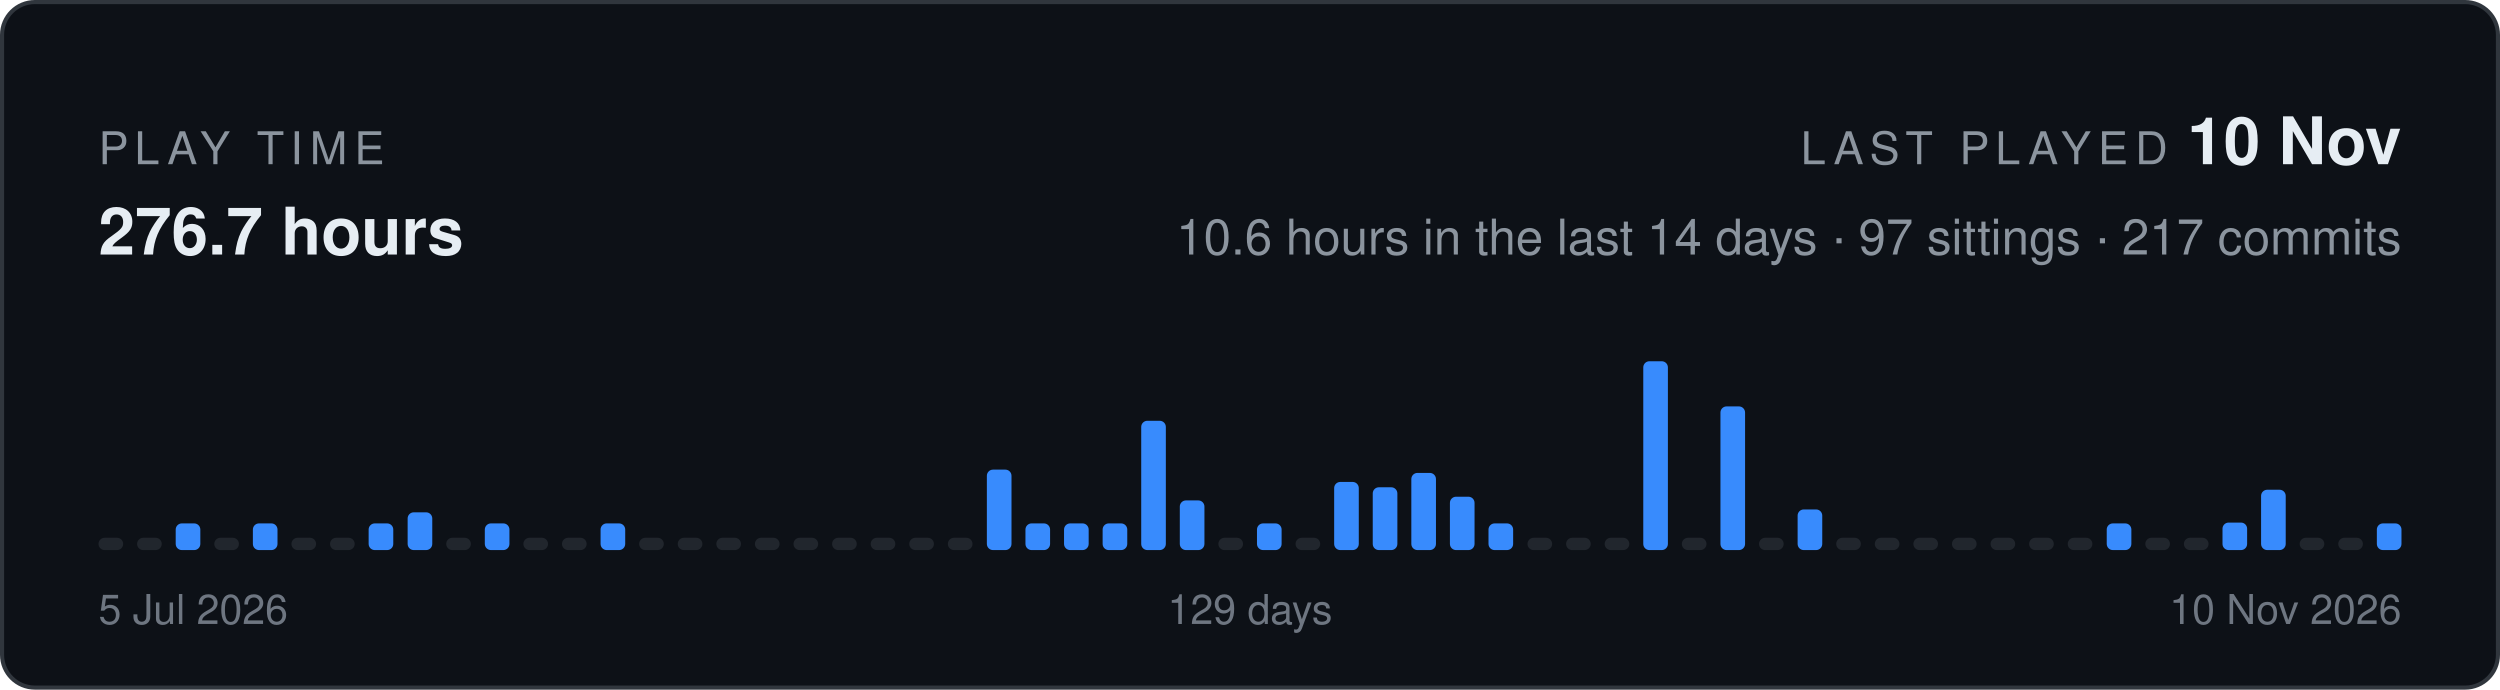
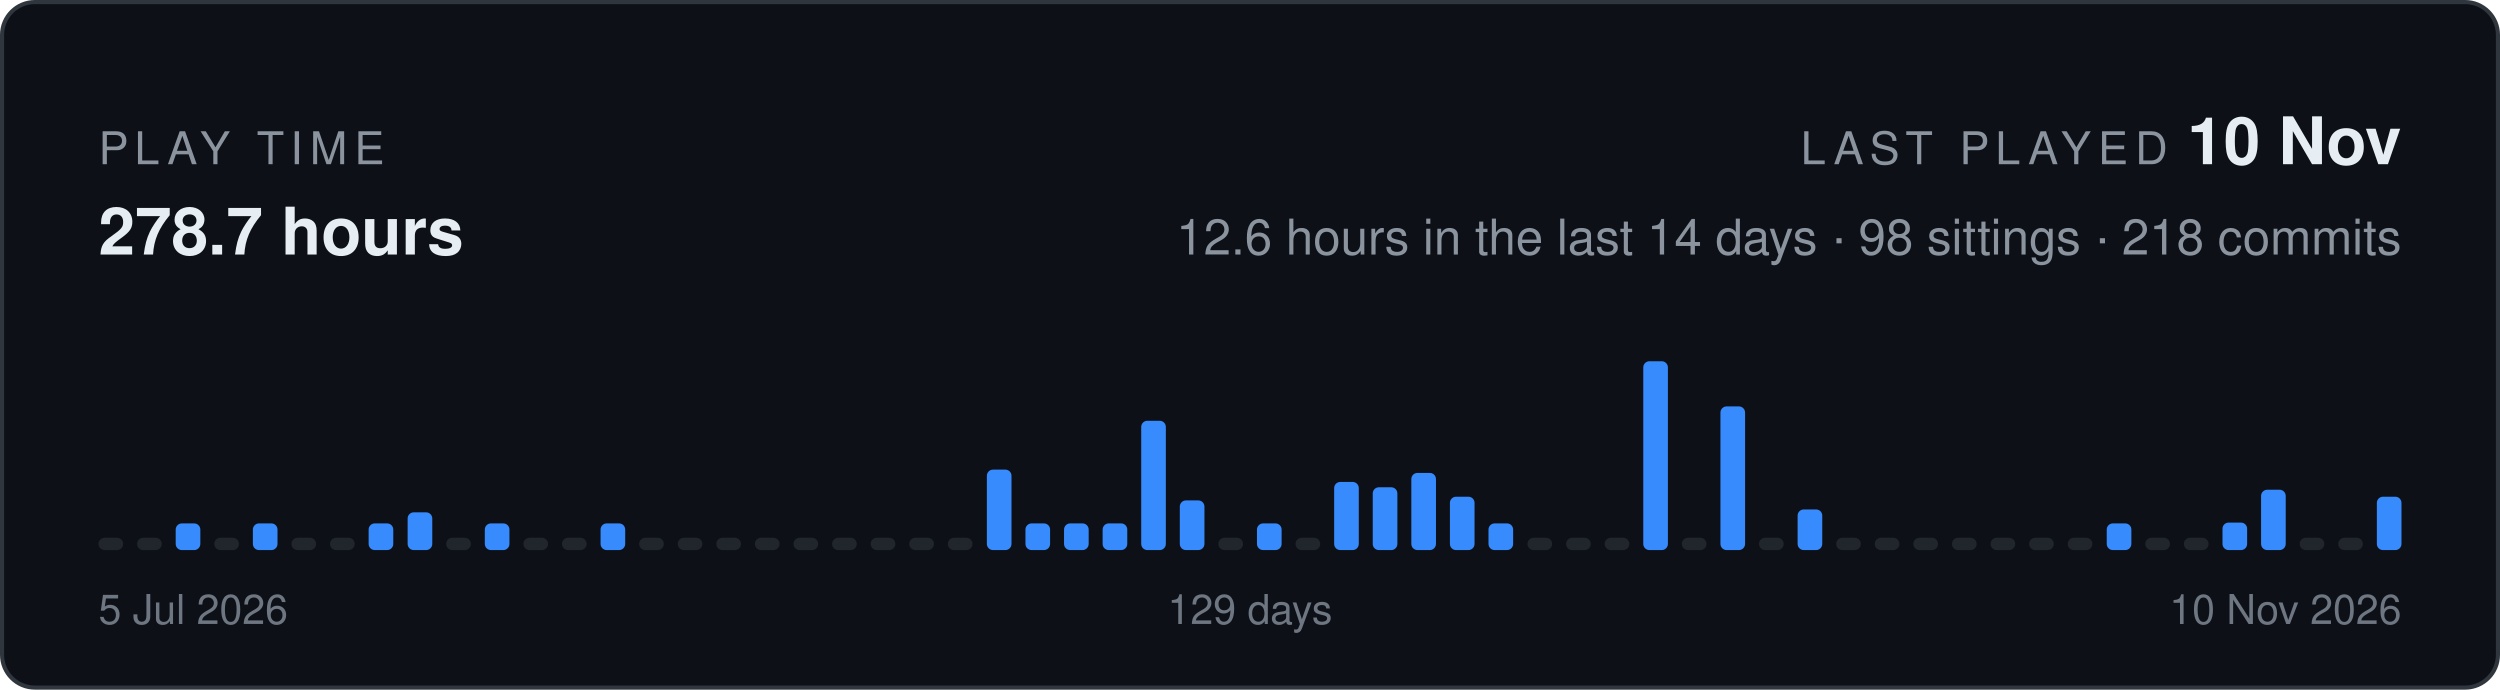
- <svg xmlns="http://www.w3.org/2000/svg" width="609" height="168" viewBox="0 0 609 168" role="img" aria-label="Play time: 276.7 hours over 217 commits, last played 10 Nov">
+ <svg xmlns="http://www.w3.org/2000/svg" width="609" height="168" viewBox="0 0 609 168" role="img" aria-label="Play time: 278.7 hours over 218 commits, last played 10 Nov">
  <style>
    .card { fill: #0d1117; stroke: #30363d }
    text { font-family: -apple-system, BlinkMacSystemFont, "Segoe UI", Helvetica, Arial, sans-serif }
    .label { font-size: 11px; letter-spacing: 1.7px; fill: #8b949e }
    .stat { font-size: 16px; font-weight: 600; letter-spacing: normal; fill: #e6edf3 }
    .note { font-size: 12px; fill: #8b949e }
    .axis { font-size: 10px; fill: #6e7681 }
    .bar { fill: #388bfd }
    .bar-quiet { fill: #21262d }
  </style>
  <rect class="card" x="0.5" y="0.5" width="608" height="167" rx="8" />
  <text class="label" x="24" y="40">PLAY TIME</text>
-   <text class="stat" x="24" y="62">276.7 hours</text>
+   <text class="stat" x="24" y="62">278.7 hours</text>
  <text class="label" x="585" y="40" text-anchor="end">LAST PLAYED <tspan class="stat">10 Nov</tspan>
  </text>
-   <text class="note" x="585" y="62" text-anchor="end">10.6 hours in the last 14 days   ·   97 sittings   ·   217 commits</text>
+   <text class="note" x="585" y="62" text-anchor="end">12.6 hours in the last 14 days   ·   98 sittings   ·   218 commits</text>
  <rect class="bar-quiet" x="24.0" y="131.0" width="6" height="3.0" rx="1.5" />
  <rect class="bar-quiet" x="33.4" y="131.0" width="6" height="3.0" rx="1.5" />
  <rect class="bar" x="42.8" y="127.5" width="6" height="6.5" rx="1.5" />
  <rect class="bar-quiet" x="52.2" y="131.0" width="6" height="3.0" rx="1.5" />
  <rect class="bar" x="61.6" y="127.5" width="6" height="6.5" rx="1.5" />
  <rect class="bar-quiet" x="71.0" y="131.0" width="6" height="3.0" rx="1.5" />
  <rect class="bar-quiet" x="80.4" y="131.0" width="6" height="3.0" rx="1.5" />
  <rect class="bar" x="89.8" y="127.5" width="6" height="6.5" rx="1.5" />
  <rect class="bar" x="99.3" y="124.8" width="6" height="9.2" rx="1.5" />
  <rect class="bar-quiet" x="108.7" y="131.0" width="6" height="3.0" rx="1.5" />
  <rect class="bar" x="118.1" y="127.5" width="6" height="6.5" rx="1.5" />
  <rect class="bar-quiet" x="127.5" y="131.0" width="6" height="3.0" rx="1.5" />
  <rect class="bar-quiet" x="136.9" y="131.0" width="6" height="3.0" rx="1.5" />
  <rect class="bar" x="146.3" y="127.5" width="6" height="6.5" rx="1.5" />
  <rect class="bar-quiet" x="155.7" y="131.0" width="6" height="3.0" rx="1.5" />
  <rect class="bar-quiet" x="165.1" y="131.0" width="6" height="3.0" rx="1.5" />
  <rect class="bar-quiet" x="174.5" y="131.0" width="6" height="3.0" rx="1.5" />
  <rect class="bar-quiet" x="183.9" y="131.0" width="6" height="3.0" rx="1.5" />
  <rect class="bar-quiet" x="193.3" y="131.0" width="6" height="3.0" rx="1.5" />
  <rect class="bar-quiet" x="202.7" y="131.0" width="6" height="3.0" rx="1.5" />
  <rect class="bar-quiet" x="212.1" y="131.0" width="6" height="3.0" rx="1.5" />
  <rect class="bar-quiet" x="221.5" y="131.0" width="6" height="3.0" rx="1.5" />
  <rect class="bar-quiet" x="230.9" y="131.0" width="6" height="3.0" rx="1.5" />
  <rect class="bar" x="240.4" y="114.4" width="6" height="19.6" rx="1.5" />
  <rect class="bar" x="249.8" y="127.5" width="6" height="6.5" rx="1.5" />
  <rect class="bar" x="259.2" y="127.5" width="6" height="6.5" rx="1.5" />
  <rect class="bar" x="268.6" y="127.5" width="6" height="6.5" rx="1.5" />
  <rect class="bar" x="278.0" y="102.5" width="6" height="31.5" rx="1.5" />
  <rect class="bar" x="287.4" y="121.9" width="6" height="12.1" rx="1.5" />
  <rect class="bar-quiet" x="296.8" y="131.0" width="6" height="3.0" rx="1.5" />
  <rect class="bar" x="306.2" y="127.5" width="6" height="6.5" rx="1.5" />
  <rect class="bar-quiet" x="315.6" y="131.0" width="6" height="3.0" rx="1.5" />
  <rect class="bar" x="325.0" y="117.4" width="6" height="16.6" rx="1.5" />
  <rect class="bar" x="334.4" y="118.7" width="6" height="15.3" rx="1.5" />
  <rect class="bar" x="343.8" y="115.2" width="6" height="18.8" rx="1.5" />
  <rect class="bar" x="353.2" y="121.0" width="6" height="13.0" rx="1.5" />
  <rect class="bar" x="362.6" y="127.5" width="6" height="6.5" rx="1.5" />
  <rect class="bar-quiet" x="372.1" y="131.0" width="6" height="3.0" rx="1.5" />
  <rect class="bar-quiet" x="381.5" y="131.0" width="6" height="3.0" rx="1.5" />
  <rect class="bar-quiet" x="390.9" y="131.0" width="6" height="3.0" rx="1.5" />
  <rect class="bar" x="400.3" y="88.0" width="6" height="46.0" rx="1.5" />
  <rect class="bar-quiet" x="409.7" y="131.0" width="6" height="3.0" rx="1.5" />
  <rect class="bar" x="419.1" y="99.0" width="6" height="35.0" rx="1.5" />
  <rect class="bar-quiet" x="428.5" y="131.0" width="6" height="3.0" rx="1.5" />
  <rect class="bar" x="437.9" y="124.1" width="6" height="9.9" rx="1.5" />
  <rect class="bar-quiet" x="447.3" y="131.0" width="6" height="3.0" rx="1.5" />
  <rect class="bar-quiet" x="456.7" y="131.0" width="6" height="3.0" rx="1.5" />
  <rect class="bar-quiet" x="466.1" y="131.0" width="6" height="3.0" rx="1.5" />
  <rect class="bar-quiet" x="475.5" y="131.0" width="6" height="3.0" rx="1.5" />
  <rect class="bar-quiet" x="484.9" y="131.0" width="6" height="3.0" rx="1.5" />
  <rect class="bar-quiet" x="494.3" y="131.0" width="6" height="3.0" rx="1.5" />
  <rect class="bar-quiet" x="503.7" y="131.0" width="6" height="3.0" rx="1.5" />
  <rect class="bar" x="513.2" y="127.5" width="6" height="6.5" rx="1.5" />
  <rect class="bar-quiet" x="522.6" y="131.0" width="6" height="3.0" rx="1.5" />
  <rect class="bar-quiet" x="532.0" y="131.0" width="6" height="3.0" rx="1.5" />
  <rect class="bar" x="541.4" y="127.3" width="6" height="6.7" rx="1.5" />
  <rect class="bar" x="550.8" y="119.3" width="6" height="14.7" rx="1.5" />
  <rect class="bar-quiet" x="560.2" y="131.0" width="6" height="3.0" rx="1.5" />
  <rect class="bar-quiet" x="569.6" y="131.0" width="6" height="3.0" rx="1.5" />
-   <rect class="bar" x="579.0" y="127.5" width="6" height="6.5" rx="1.5" />
+   <rect class="bar" x="579.0" y="121.0" width="6" height="13.0" rx="1.5" />
  <text class="axis" x="24" y="152">5 Jul 2026</text>
  <text class="axis" x="304.5" y="152" text-anchor="middle">129 days</text>
  <text class="axis" x="585" y="152" text-anchor="end">10 Nov 2026</text>
</svg>
